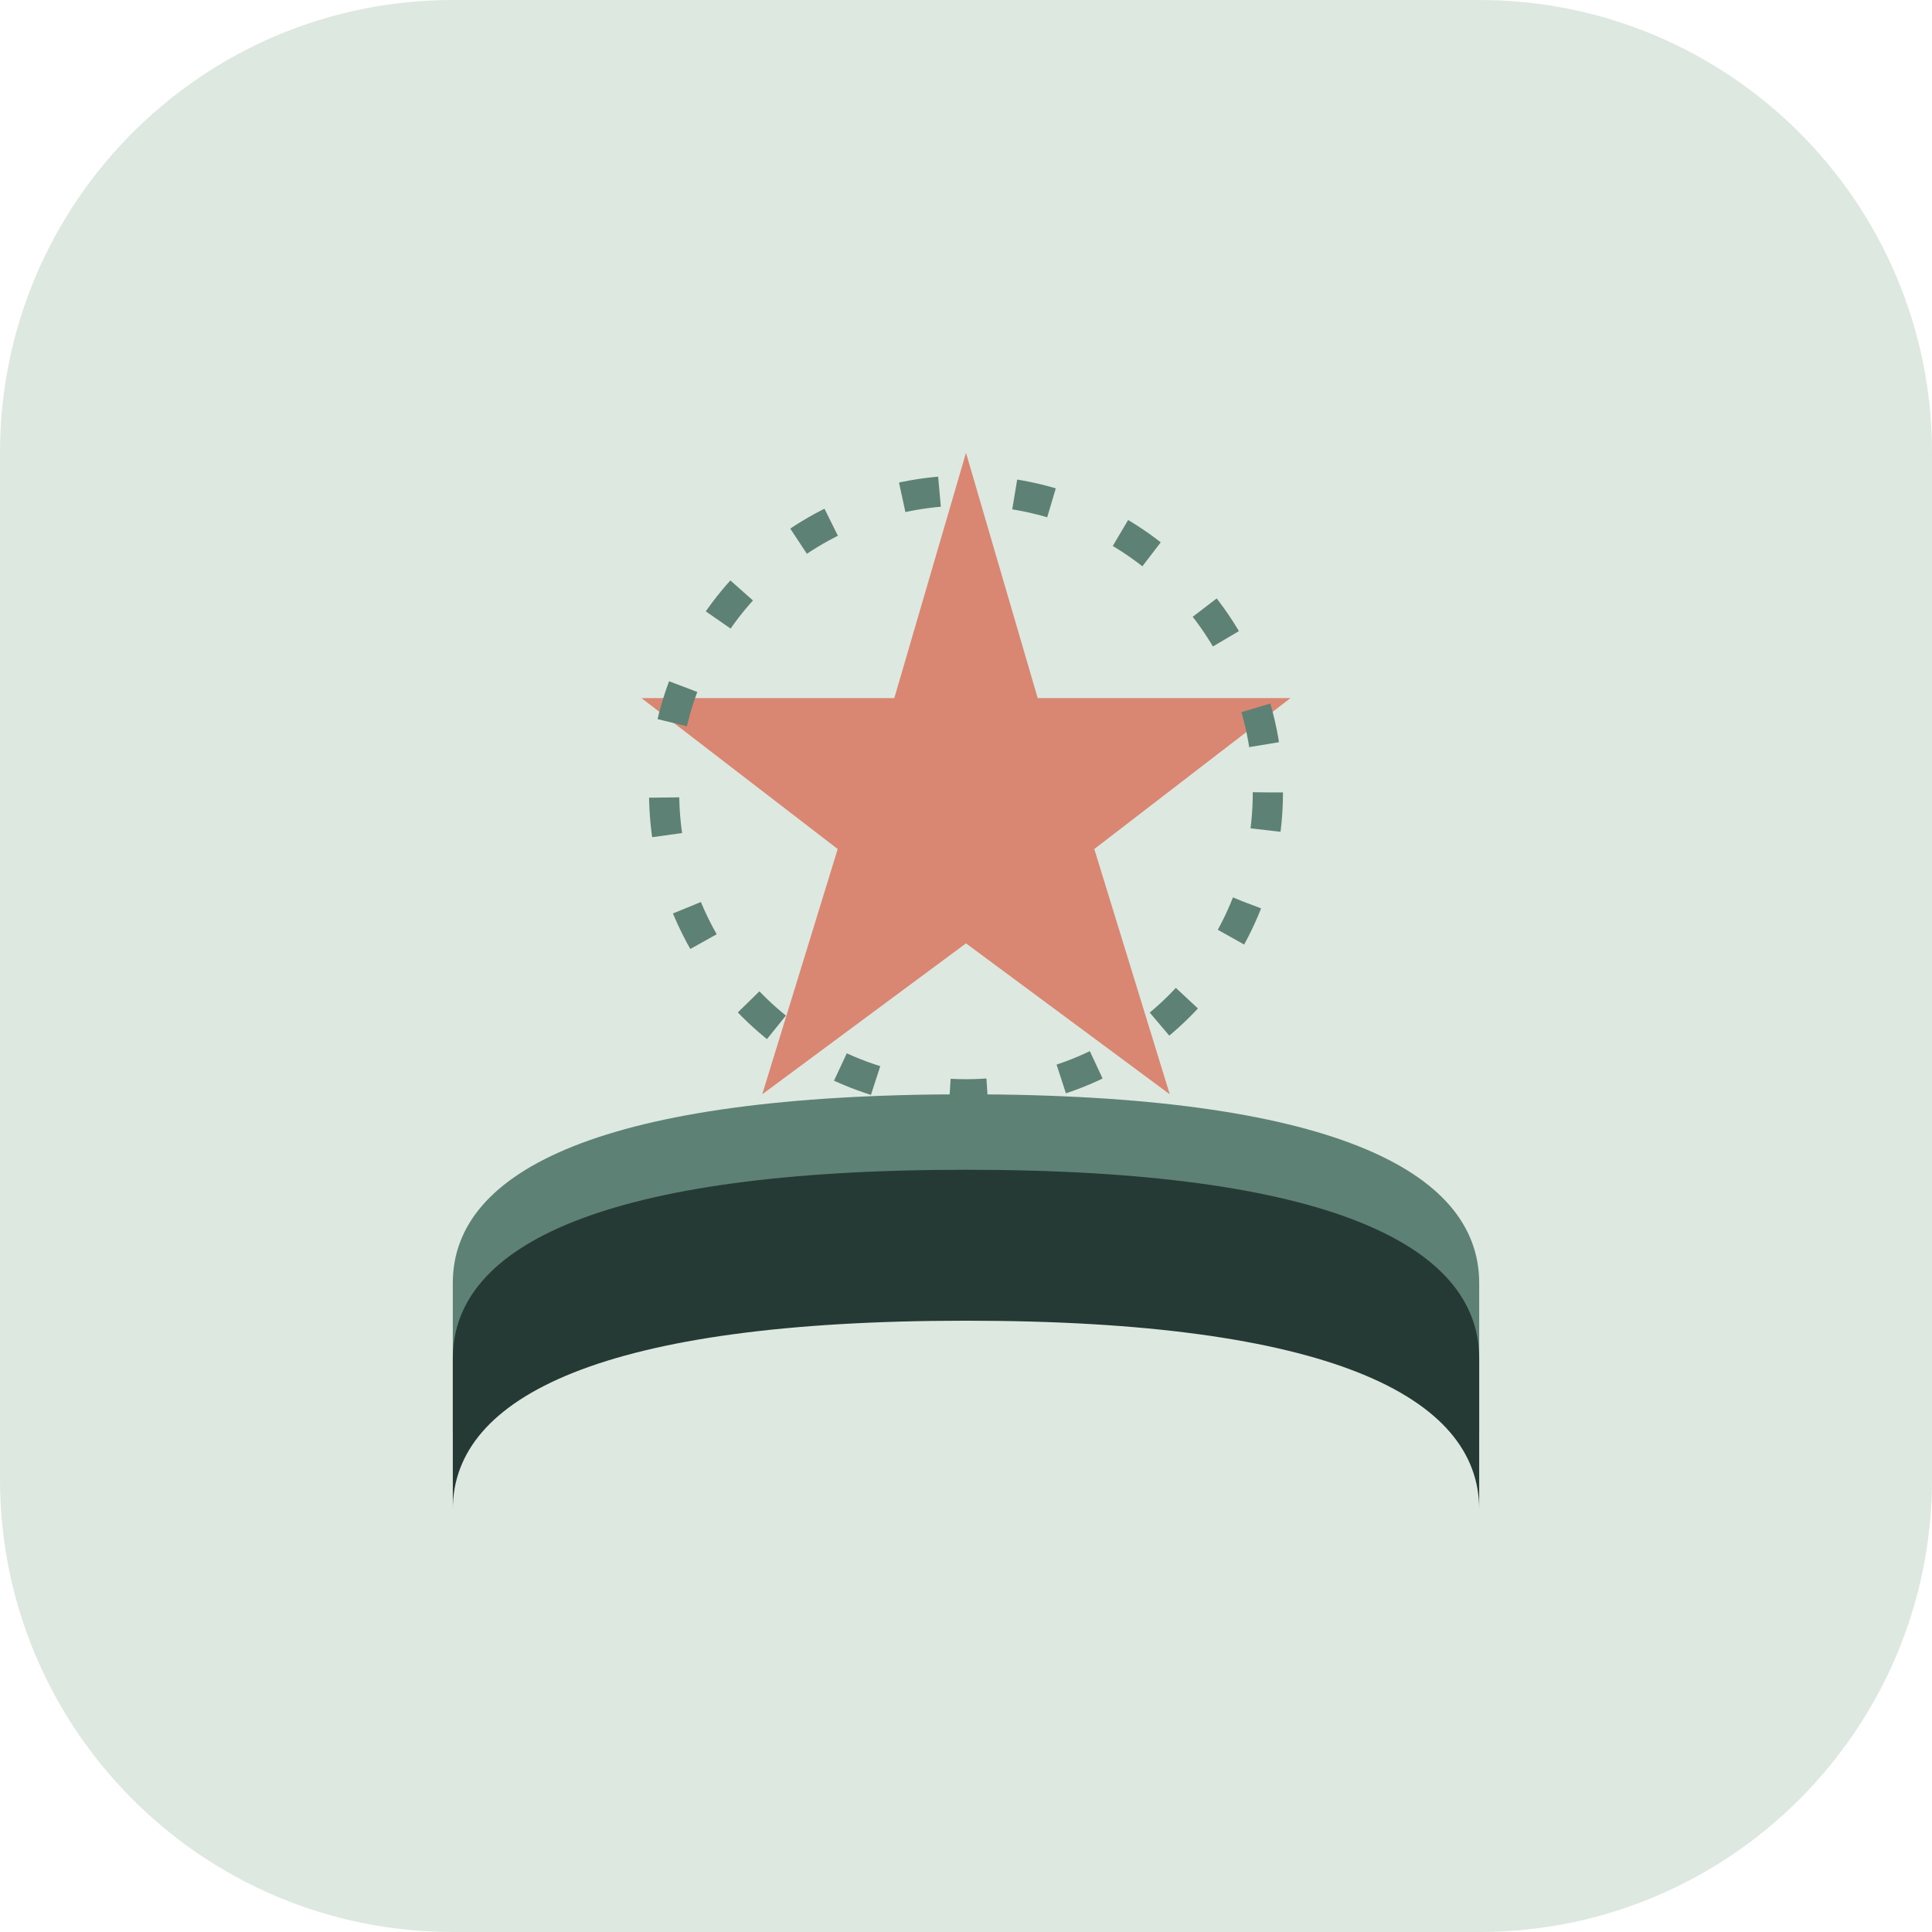
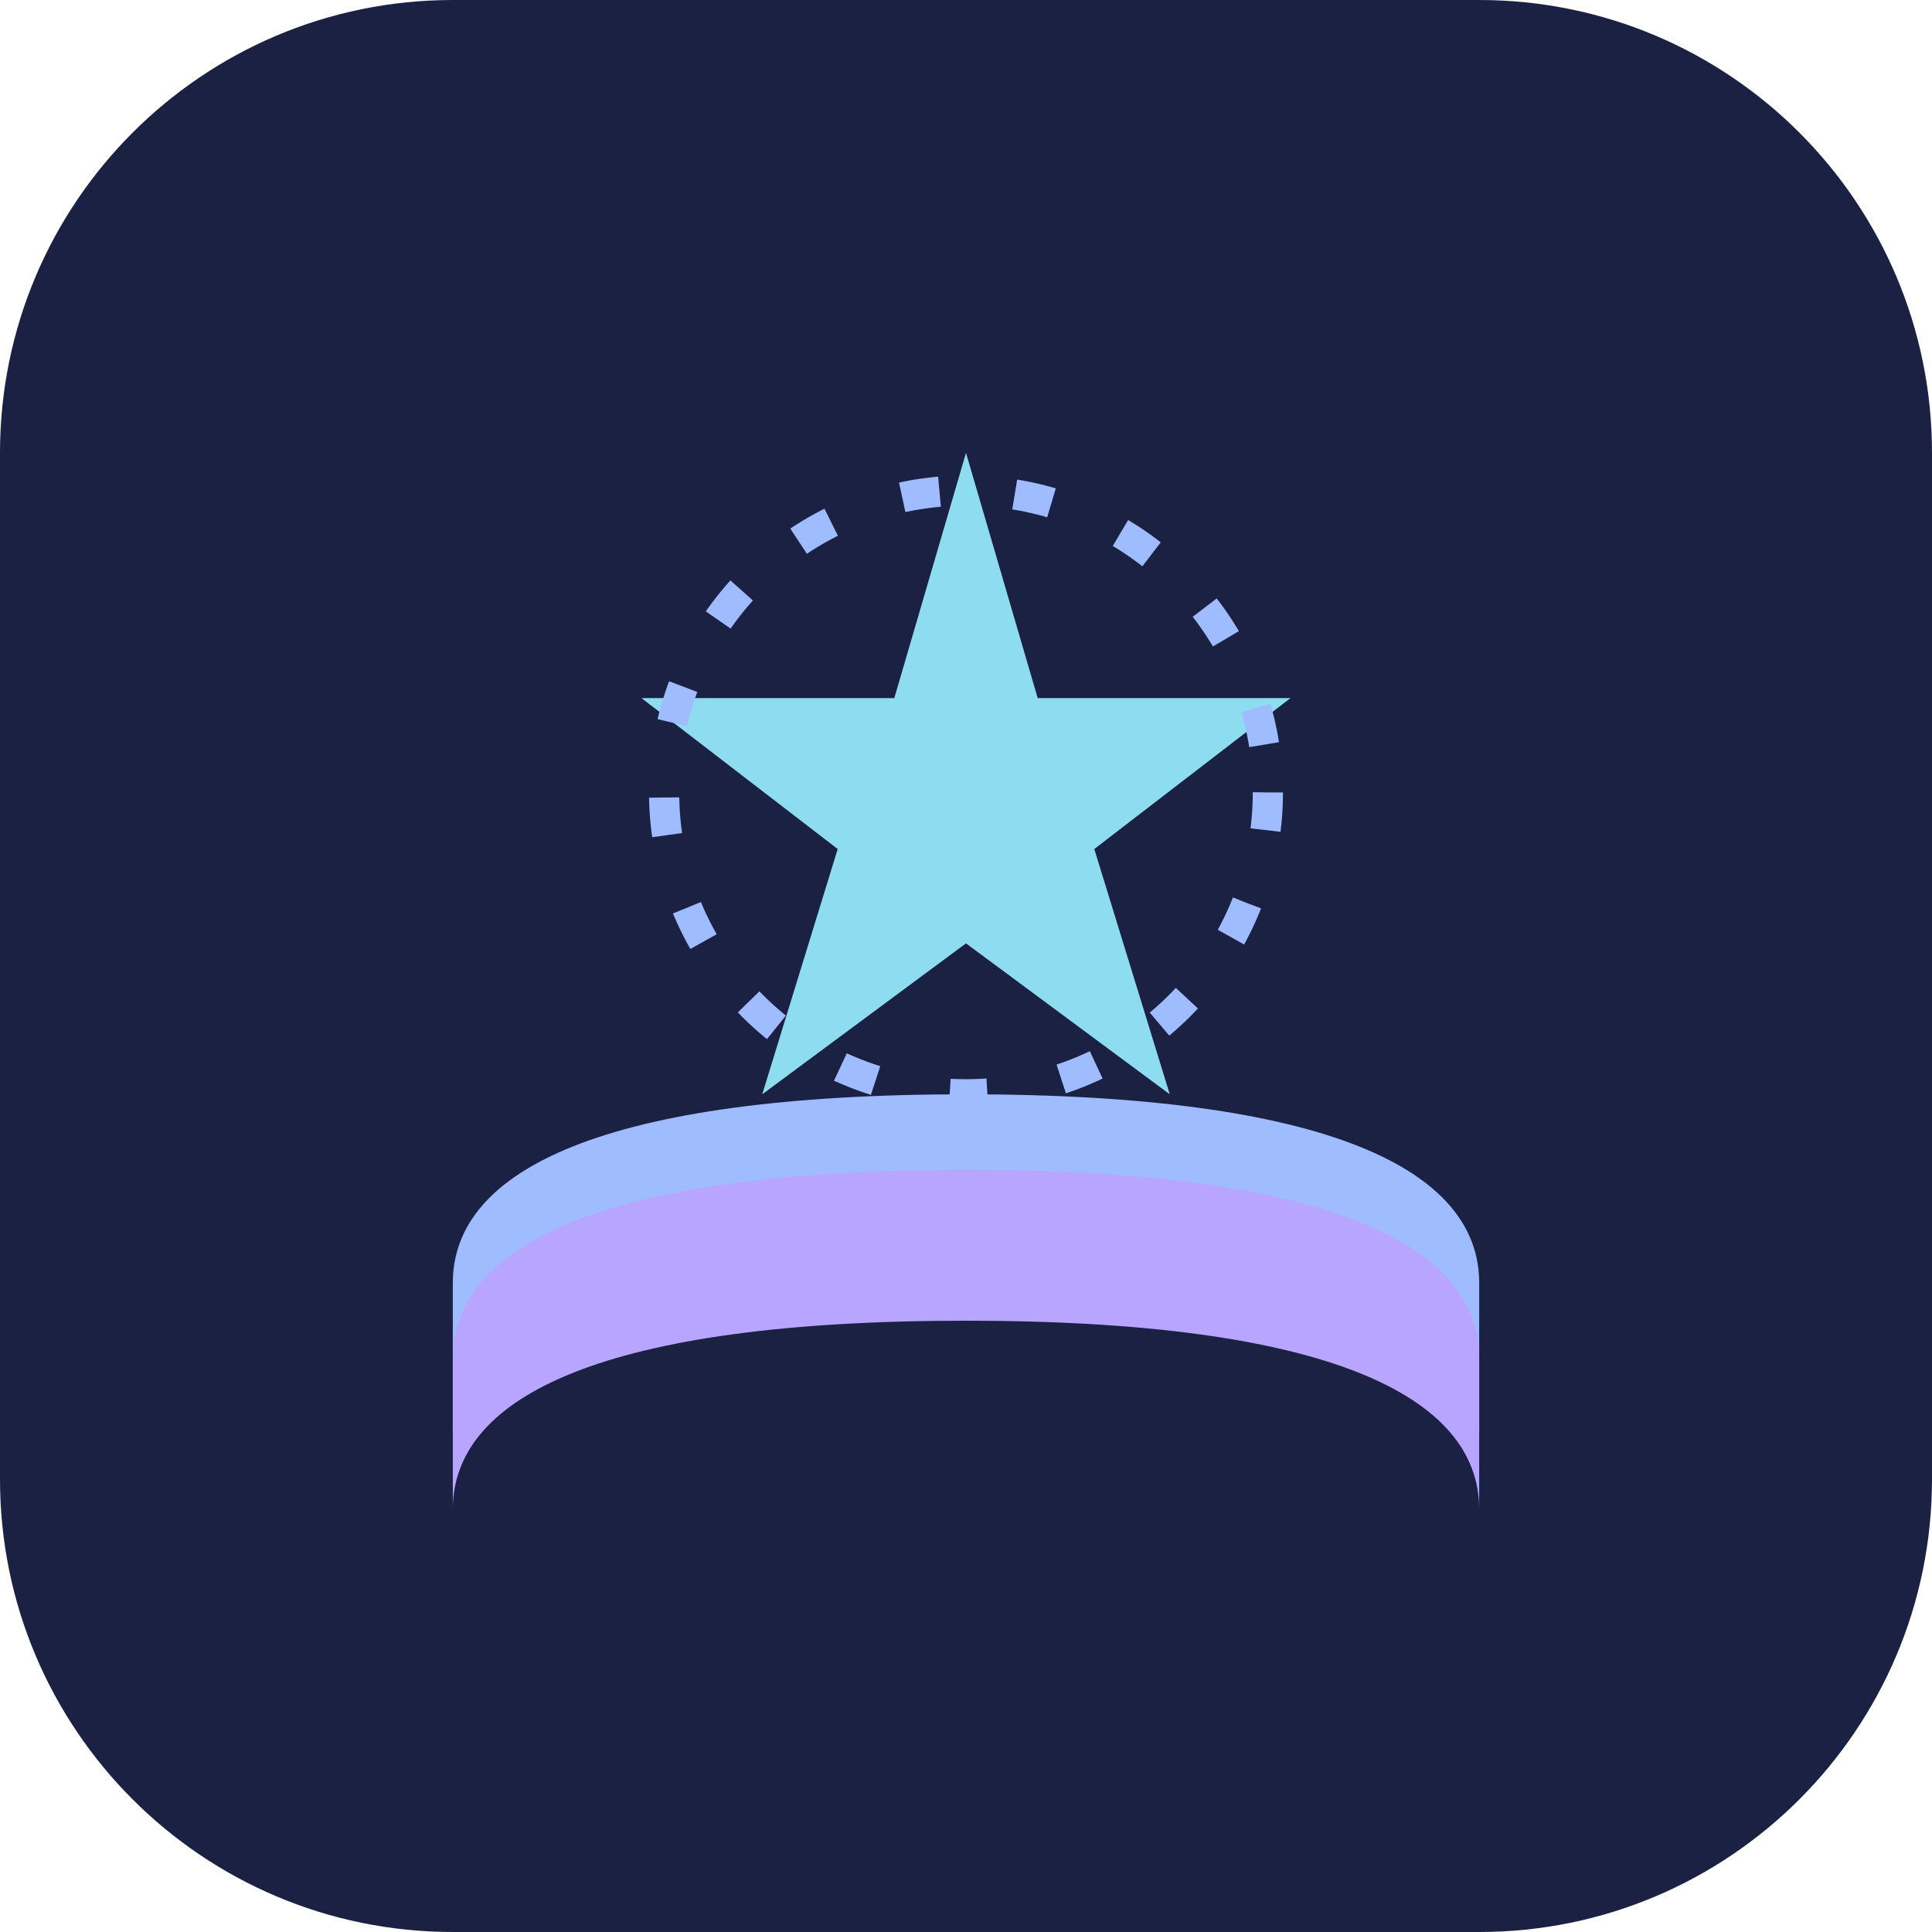
<svg xmlns="http://www.w3.org/2000/svg" width="512" height="512" viewBox="0 0 512 512" fill="none">
-   <rect width="512" height="512" rx="120" fill="#DDE8E0" />
-   <path d="M120 340C120 310 160 290 256 290C352 290 392 310 392 340V380C392 350 352 330 256 330C160 330 120 350 120 380V340Z" fill="#5D8174" />
-   <path d="M120 360C120 330 160 310 256 310C352 310 392 330 392 360V400C392 370 352 350 256 350C160 350 120 370 120 400V360Z" fill="#263A35" />
-   <path d="M256 120L275 185H342L290 225L310 290L256 250L202 290L222 225L170 185H237L256 120Z" fill="#D98772" />
-   <circle cx="256" cy="210" r="80" stroke="#5D8174" stroke-width="8" stroke-dasharray="10 20" />
+   <rect width="512" height="512" rx="120" fill="#1B2142" />
+   <path d="M120 340C120 310 160 290 256 290C352 290 392 310 392 340V380C392 350 352 330 256 330C160 330 120 350 120 380V340Z" fill="#9EBCFF" />
+   <path d="M120 360C120 330 160 310 256 310C352 310 392 330 392 360V400C392 370 352 350 256 350C160 350 120 370 120 400V360Z" fill="#B7A5FF" />
+   <path d="M256 120L275 185H342L290 225L310 290L256 250L202 290L222 225L170 185H237L256 120Z" fill="#8EDCF0" />
+   <circle cx="256" cy="210" r="80" stroke="#9EBCFF" stroke-width="8" stroke-dasharray="10 20" />
</svg>
